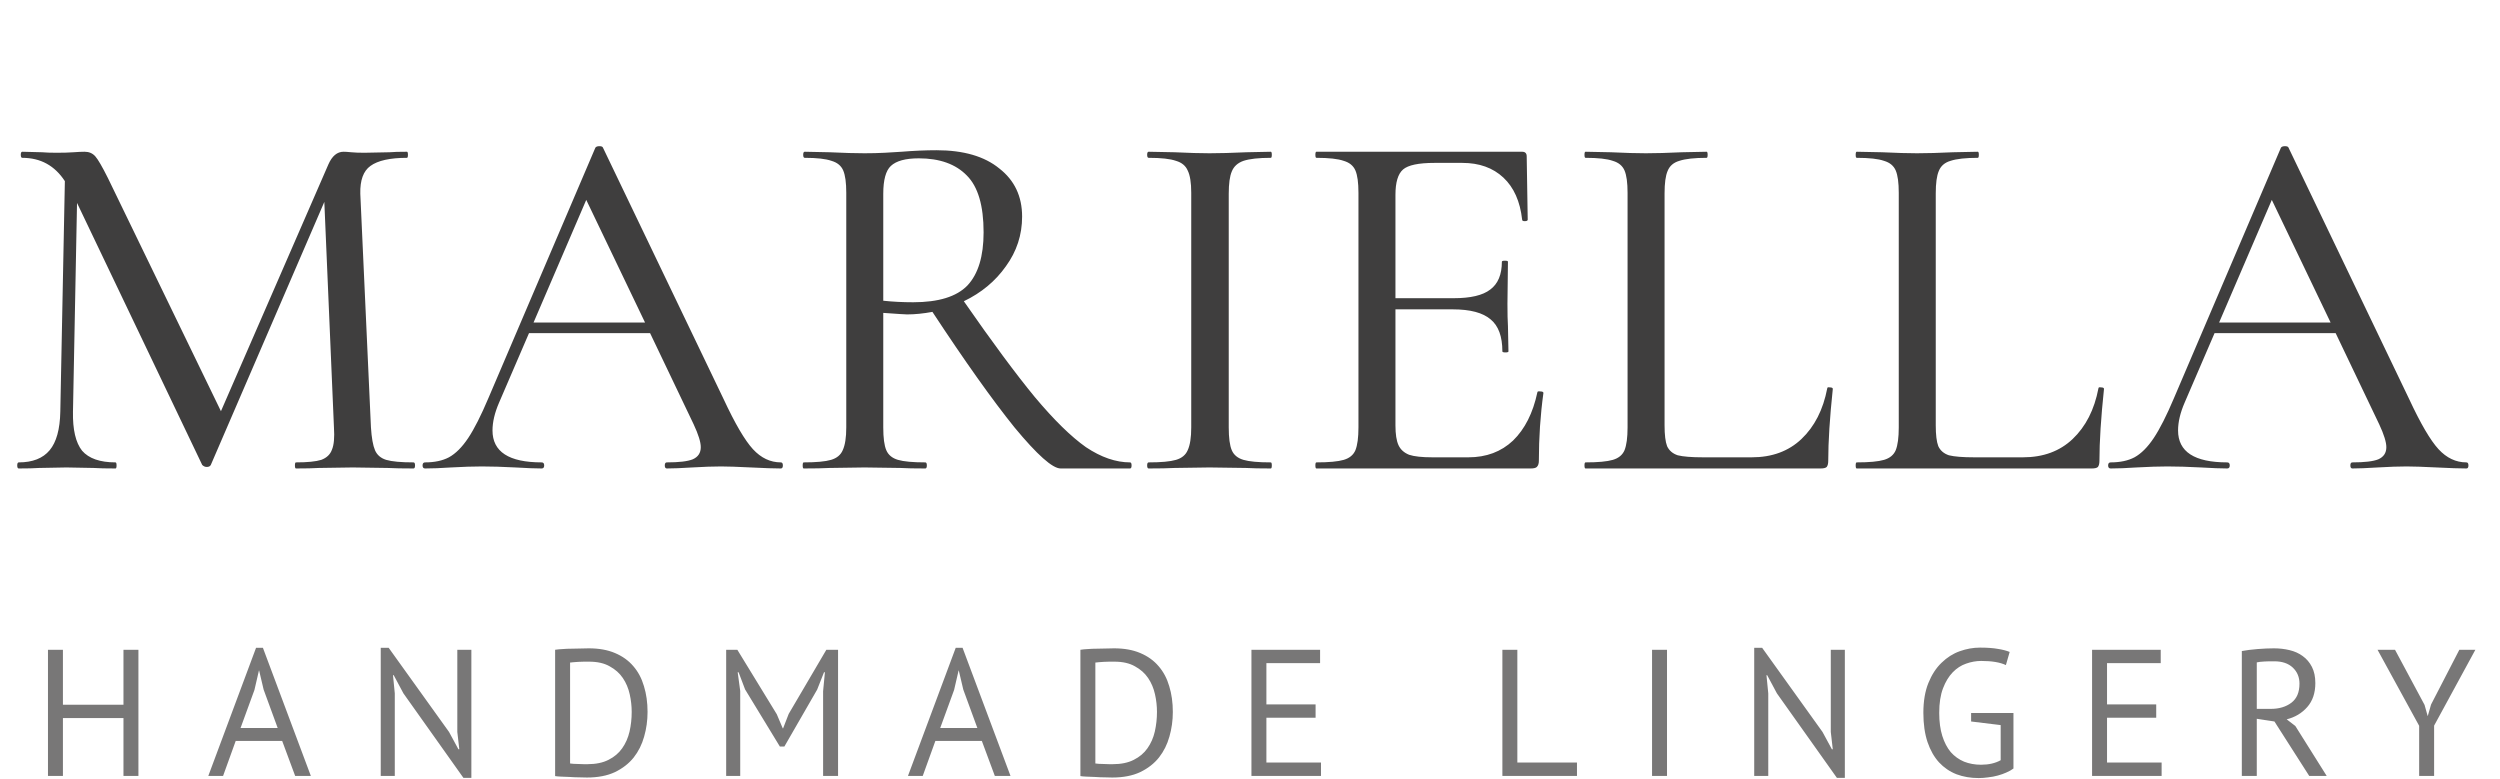
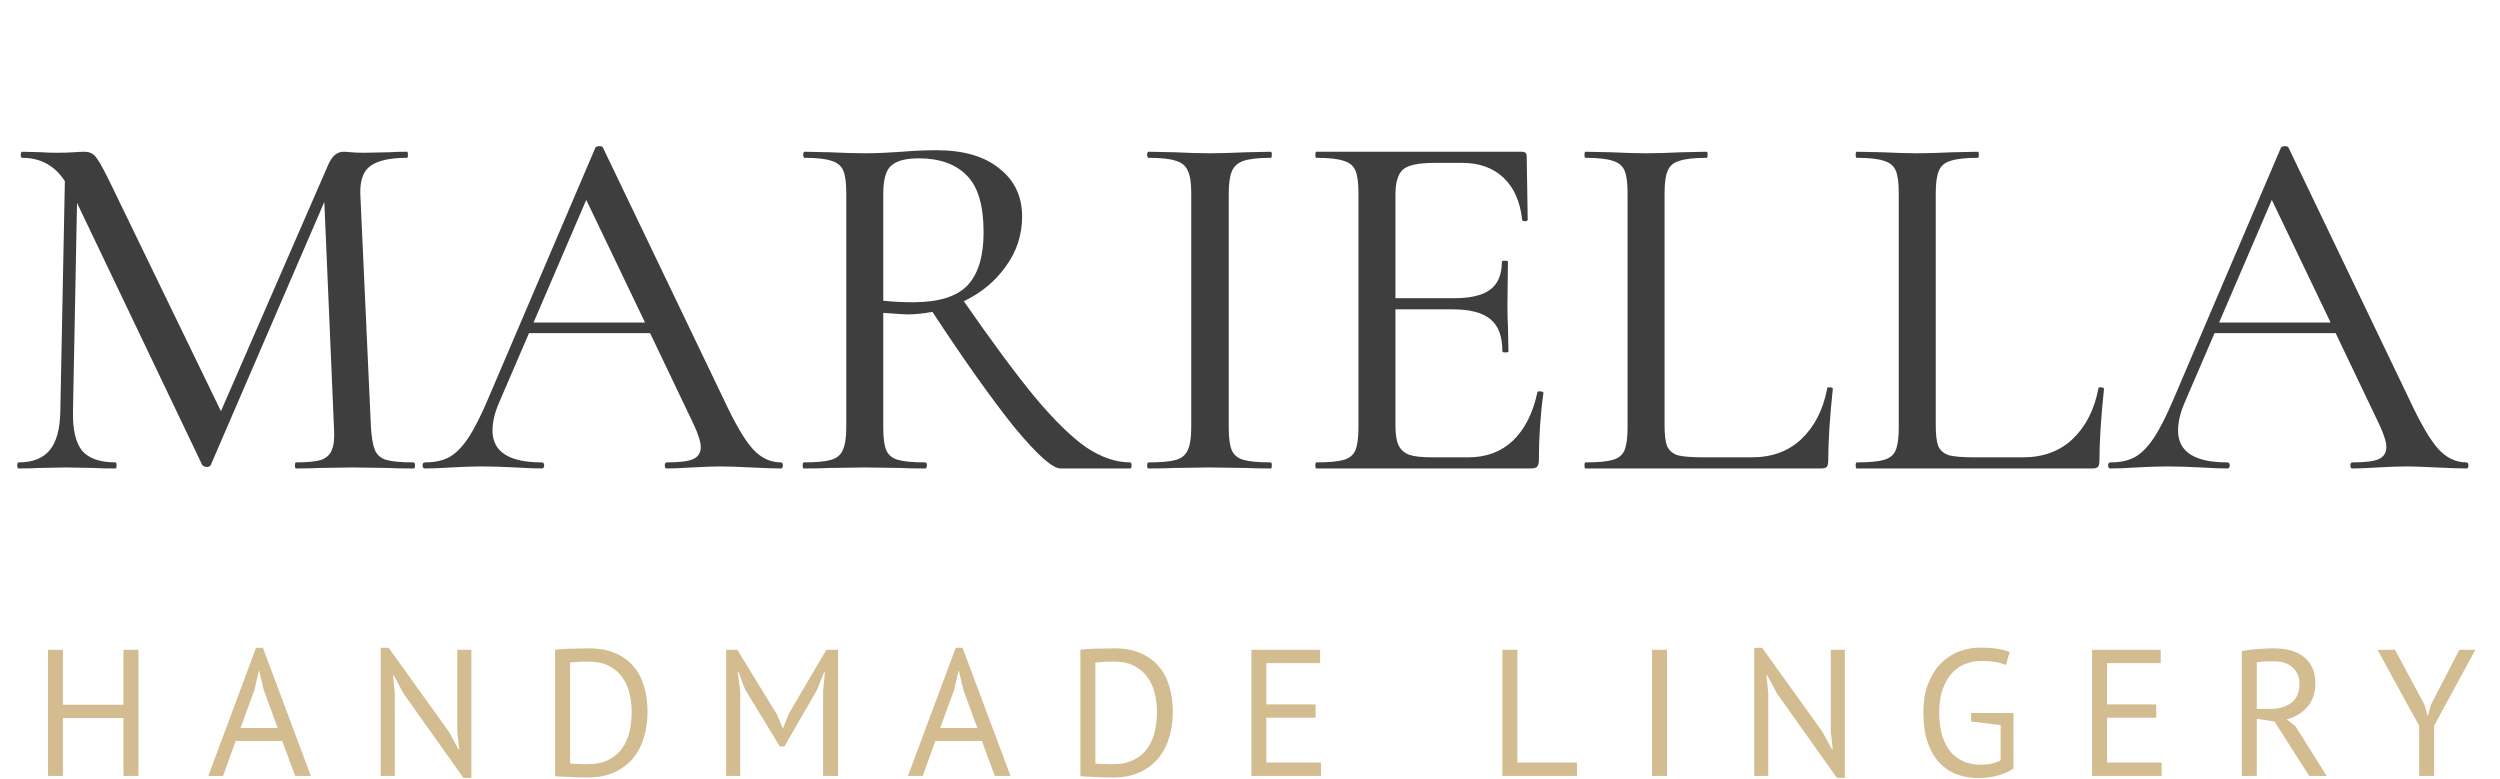
- <svg xmlns="http://www.w3.org/2000/svg" width="2220" height="691" viewBox="0 0 2220 691" fill="none">
+ <svg xmlns="http://www.w3.org/2000/svg" width="2220" height="691" viewBox="0 0 2220 691" fill="FFFFFF">
  <path d="M367.2 410.6C368.1 410.6 368.55 411.5 368.55 413.3C368.55 415.1 368.1 416 367.2 416C357.6 416 349.95 415.85 344.25 415.55L313.2 415.1L283.05 415.55C278.25 415.85 271.5 416 262.8 416C262.2 416 261.9 415.1 261.9 413.3C261.9 411.5 262.2 410.6 262.8 410.6C273 410.6 280.5 409.85 285.3 408.35C290.1 406.55 293.25 403.55 294.75 399.35C296.55 395.15 297.15 388.55 296.55 379.55L288 179.3L187.2 412.85C186.6 414.05 185.4 414.65 183.6 414.65C182.1 414.65 180.75 414.05 179.55 412.85L68.4 180.2L64.8 365.6C64.5 381.5 67.2 393.05 72.9 400.25C78.9 407.15 88.8 410.6 102.6 410.6C103.2 410.6 103.5 411.5 103.5 413.3C103.5 415.1 103.2 416 102.6 416C94.2 416 87.75 415.85 83.25 415.55L58.95 415.1L34.65 415.55C30.45 415.85 24.45 416 16.65 416C15.75 416 15.3 415.1 15.3 413.3C15.3 411.5 15.75 410.6 16.65 410.6C28.95 410.6 38.1 407 44.1 399.8C50.1 392.6 53.25 381.2 53.55 365.6L57.6 160.85C48.6 147.05 36 140.15 19.8 140.15C18.9 140.15 18.45 139.25 18.45 137.45C18.45 135.65 18.9 134.75 19.8 134.75L37.35 135.2C40.65 135.5 45 135.65 50.4 135.65C56.4 135.65 61.35 135.5 65.25 135.2C69.45 134.9 72.75 134.75 75.15 134.75C79.05 134.75 82.2 136.1 84.6 138.8C87 141.5 90.75 147.95 95.85 158.15L196.2 365.15L291.6 146C294.9 138.5 299.4 134.75 305.1 134.75C306.6 134.75 308.85 134.9 311.85 135.2C314.85 135.5 318.75 135.65 323.55 135.65L346.05 135.2C349.35 134.9 354.45 134.75 361.35 134.75C361.95 134.75 362.25 135.65 362.25 137.45C362.25 139.25 361.95 140.15 361.35 140.15C346.35 140.15 335.55 142.55 328.95 147.35C322.65 151.85 319.65 160.1 319.95 172.1L329.4 379.55C330 388.85 331.2 395.6 333 399.8C334.8 404 338.1 406.85 342.9 408.35C348 409.85 356.1 410.6 367.2 410.6ZM693.39 410.6C694.59 410.6 695.19 411.5 695.19 413.3C695.19 415.1 694.59 416 693.39 416C687.69 416 678.84 415.7 666.84 415.1C654.84 414.5 645.99 414.2 640.29 414.2C633.39 414.2 624.84 414.5 614.64 415.1C605.04 415.7 597.54 416 592.14 416C590.94 416 590.34 415.1 590.34 413.3C590.34 411.5 590.94 410.6 592.14 410.6C602.94 410.6 610.59 409.7 615.09 407.9C619.89 405.8 622.29 402.2 622.29 397.1C622.29 392.6 620.19 385.85 615.99 376.85L577.29 295.85H469.74L443.19 357.5C439.29 366.5 437.34 374.75 437.34 382.25C437.34 401.15 451.89 410.6 480.99 410.6C482.49 410.6 483.24 411.5 483.24 413.3C483.24 415.1 482.49 416 480.99 416C475.59 416 467.79 415.7 457.59 415.1C446.19 414.5 436.29 414.2 427.89 414.2C420.39 414.2 411.24 414.5 400.44 415.1C391.44 415.7 383.79 416 377.49 416C375.99 416 375.24 415.1 375.24 413.3C375.24 411.5 375.99 410.6 377.49 410.6C385.89 410.6 392.94 409.1 398.64 406.1C404.64 402.8 410.34 397.1 415.74 389C421.14 380.9 427.14 369.05 433.74 353.45L528.69 131.15C529.29 130.25 530.49 129.8 532.29 129.8C534.09 129.8 535.14 130.25 535.44 131.15L642.54 354.35C652.74 376.25 661.44 391.1 668.64 398.9C675.84 406.7 684.09 410.6 693.39 410.6ZM473.79 286.4H572.79L520.59 177.5L473.79 286.4ZM1003.49 410.6C1004.39 410.6 1004.84 411.5 1004.84 413.3C1004.84 415.1 1004.39 416 1003.49 416H941.836C934.636 416 920.986 403.85 900.886 379.55C881.086 354.95 856.786 320.75 827.986 276.95C819.886 278.45 812.386 279.2 805.486 279.2C803.986 279.2 796.936 278.75 784.336 277.85V379.55C784.336 388.85 785.236 395.6 787.036 399.8C788.836 404 792.286 406.85 797.386 408.35C802.486 409.85 810.586 410.6 821.686 410.6C822.586 410.6 823.036 411.5 823.036 413.3C823.036 415.1 822.586 416 821.686 416C812.086 416 804.736 415.85 799.636 415.55L767.686 415.1L736.636 415.55C730.936 415.85 723.286 416 713.686 416C713.086 416 712.786 415.1 712.786 413.3C712.786 411.5 713.086 410.6 713.686 410.6C724.786 410.6 732.886 409.85 737.986 408.35C743.086 406.85 746.536 404 748.336 399.8C750.436 395.3 751.486 388.55 751.486 379.55V171.2C751.486 162.2 750.586 155.6 748.786 151.4C746.986 147.2 743.536 144.35 738.436 142.85C733.336 141.05 725.386 140.15 714.586 140.15C713.686 140.15 713.236 139.25 713.236 137.45C713.236 135.65 713.686 134.75 714.586 134.75L736.636 135.2C749.236 135.8 759.586 136.1 767.686 136.1C773.986 136.1 779.986 135.95 785.686 135.65C791.386 135.35 796.336 135.05 800.536 134.75C811.636 133.85 821.986 133.4 831.586 133.4C855.586 133.4 874.186 138.8 887.386 149.6C900.886 160.1 907.636 174.35 907.636 192.35C907.636 208.55 902.836 223.25 893.236 236.45C883.936 249.65 871.486 260 855.886 267.5C881.086 303.8 902.086 332.15 918.886 352.55C935.986 372.95 951.136 387.8 964.336 397.1C977.836 406.1 990.886 410.6 1003.49 410.6ZM784.336 267.05C792.736 267.95 801.586 268.4 810.886 268.4C833.386 268.4 849.436 263.45 859.036 253.55C868.636 243.35 873.436 227.6 873.436 206.3C873.436 182.6 868.486 165.8 858.586 155.9C848.686 145.7 834.436 140.6 815.836 140.6C804.136 140.6 795.886 142.85 791.086 147.35C786.586 151.55 784.336 159.8 784.336 172.1V267.05ZM1091.12 379.55C1091.12 388.85 1092.02 395.6 1093.82 399.8C1095.62 404 1099.07 406.85 1104.17 408.35C1109.27 409.85 1117.37 410.6 1128.47 410.6C1129.07 410.6 1129.37 411.5 1129.37 413.3C1129.37 415.1 1129.07 416 1128.47 416C1119.17 416 1111.82 415.85 1106.42 415.55L1074.02 415.1L1042.97 415.55C1037.27 415.85 1029.62 416 1020.02 416C1019.12 416 1018.67 415.1 1018.67 413.3C1018.67 411.5 1019.12 410.6 1020.02 410.6C1031.12 410.6 1039.22 409.85 1044.32 408.35C1049.42 406.85 1052.87 404 1054.67 399.8C1056.77 395.3 1057.82 388.55 1057.82 379.55V171.2C1057.82 162.2 1056.77 155.6 1054.67 151.4C1052.87 147.2 1049.42 144.35 1044.32 142.85C1039.22 141.05 1031.12 140.15 1020.02 140.15C1019.12 140.15 1018.67 139.25 1018.67 137.45C1018.67 135.65 1019.12 134.75 1020.02 134.75L1042.97 135.2C1055.57 135.8 1065.92 136.1 1074.02 136.1C1082.72 136.1 1093.67 135.8 1106.87 135.2L1128.47 134.75C1129.07 134.75 1129.37 135.65 1129.37 137.45C1129.37 139.25 1129.07 140.15 1128.47 140.15C1117.67 140.15 1109.57 141.05 1104.17 142.85C1099.07 144.65 1095.62 147.8 1093.82 152.3C1092.02 156.5 1091.12 163.1 1091.12 172.1V379.55ZM1365.16 348.5C1365.16 347.6 1366.06 347.3 1367.86 347.6C1369.66 347.6 1370.56 348.05 1370.56 348.95C1367.86 368.45 1366.51 388.55 1366.51 409.25C1366.51 411.65 1365.91 413.45 1364.71 414.65C1363.81 415.55 1362.01 416 1359.31 416H1168.96C1168.36 416 1168.06 415.1 1168.06 413.3C1168.06 411.5 1168.36 410.6 1168.96 410.6C1180.06 410.6 1188.16 409.85 1193.26 408.35C1198.36 406.85 1201.81 404 1203.61 399.8C1205.41 395.3 1206.31 388.55 1206.31 379.55V171.2C1206.31 162.2 1205.41 155.6 1203.61 151.4C1201.81 147.2 1198.36 144.35 1193.26 142.85C1188.16 141.05 1180.06 140.15 1168.96 140.15C1168.36 140.15 1168.06 139.25 1168.06 137.45C1168.06 135.65 1168.36 134.75 1168.96 134.75H1351.66C1354.36 134.75 1355.71 136.1 1355.71 138.8L1356.61 195.05C1356.61 195.95 1355.71 196.4 1353.91 196.4C1352.41 196.4 1351.66 195.95 1351.66 195.05C1349.86 178.85 1344.31 166.4 1335.01 157.7C1325.71 149 1313.56 144.65 1298.56 144.65H1273.81C1259.71 144.65 1250.41 146.6 1245.91 150.5C1241.41 154.4 1239.16 161.9 1239.16 173V264.8H1290.91C1305.91 264.8 1316.71 262.25 1323.31 257.15C1330.21 252.05 1333.66 243.8 1333.66 232.4C1333.66 231.8 1334.56 231.5 1336.36 231.5C1338.16 231.5 1339.06 231.8 1339.06 232.4L1338.61 269.75C1338.61 278.45 1338.76 285.05 1339.06 289.55L1339.51 312.05C1339.51 312.65 1338.61 312.95 1336.81 312.95C1335.01 312.95 1334.11 312.65 1334.11 312.05C1334.11 298.85 1330.66 289.4 1323.76 283.7C1316.86 277.7 1305.61 274.7 1290.01 274.7H1239.16V377.75C1239.16 385.55 1240.06 391.4 1241.86 395.3C1243.66 399.2 1246.81 402.05 1251.31 403.85C1255.81 405.35 1262.71 406.1 1272.01 406.1H1303.96C1319.86 406.1 1333.06 401.15 1343.56 391.25C1354.06 381.05 1361.26 366.8 1365.16 348.5ZM1478.13 377.75C1478.13 386.15 1478.88 392.3 1480.38 396.2C1482.18 400.1 1485.33 402.8 1489.83 404.3C1494.63 405.5 1502.13 406.1 1512.33 406.1H1555.53C1573.53 406.1 1588.23 400.7 1599.63 389.9C1611.33 378.8 1618.98 363.8 1622.58 344.9C1622.58 344 1623.33 343.7 1624.83 344C1626.63 344 1627.53 344.45 1627.53 345.35C1624.83 370.85 1623.48 392.15 1623.48 409.25C1623.48 411.65 1623.03 413.45 1622.13 414.65C1621.23 415.55 1619.43 416 1616.73 416H1407.93C1407.33 416 1407.03 415.1 1407.03 413.3C1407.03 411.5 1407.33 410.6 1407.93 410.6C1419.03 410.6 1427.13 409.85 1432.23 408.35C1437.33 406.85 1440.78 404 1442.58 399.8C1444.38 395.3 1445.28 388.55 1445.28 379.55V171.2C1445.28 162.2 1444.38 155.6 1442.58 151.4C1440.78 147.2 1437.33 144.35 1432.23 142.85C1427.13 141.05 1419.03 140.15 1407.93 140.15C1407.33 140.15 1407.03 139.25 1407.03 137.45C1407.03 135.65 1407.33 134.75 1407.93 134.75L1430.43 135.2C1443.03 135.8 1453.38 136.1 1461.48 136.1C1470.18 136.1 1480.83 135.8 1493.43 135.2L1515.48 134.75C1516.08 134.75 1516.38 135.65 1516.38 137.45C1516.38 139.25 1516.08 140.15 1515.48 140.15C1504.68 140.15 1496.58 141.05 1491.18 142.85C1486.08 144.35 1482.63 147.35 1480.83 151.85C1479.03 156.05 1478.13 162.65 1478.13 171.65V377.75ZM1718.95 377.75C1718.95 386.15 1719.7 392.3 1721.2 396.2C1723 400.1 1726.15 402.8 1730.65 404.3C1735.45 405.5 1742.95 406.1 1753.15 406.1H1796.35C1814.35 406.1 1829.05 400.7 1840.45 389.9C1852.15 378.8 1859.8 363.8 1863.4 344.9C1863.4 344 1864.15 343.7 1865.65 344C1867.45 344 1868.35 344.45 1868.35 345.35C1865.65 370.85 1864.3 392.15 1864.3 409.25C1864.3 411.65 1863.85 413.45 1862.95 414.65C1862.05 415.55 1860.25 416 1857.55 416H1648.75C1648.15 416 1647.85 415.1 1647.85 413.3C1647.85 411.5 1648.15 410.6 1648.75 410.6C1659.85 410.6 1667.95 409.85 1673.05 408.35C1678.15 406.85 1681.6 404 1683.4 399.8C1685.2 395.3 1686.1 388.55 1686.1 379.55V171.2C1686.1 162.2 1685.2 155.6 1683.4 151.4C1681.6 147.2 1678.15 144.35 1673.05 142.85C1667.95 141.05 1659.85 140.15 1648.75 140.15C1648.15 140.15 1647.85 139.25 1647.85 137.45C1647.85 135.65 1648.15 134.75 1648.75 134.75L1671.25 135.2C1683.85 135.8 1694.2 136.1 1702.3 136.1C1711 136.1 1721.65 135.8 1734.25 135.2L1756.3 134.75C1756.9 134.75 1757.2 135.65 1757.2 137.45C1757.2 139.25 1756.9 140.15 1756.3 140.15C1745.5 140.15 1737.4 141.05 1732 142.85C1726.9 144.35 1723.45 147.35 1721.65 151.85C1719.85 156.05 1718.95 162.65 1718.95 171.65V377.75ZM2190.17 410.6C2191.37 410.6 2191.97 411.5 2191.97 413.3C2191.97 415.1 2191.37 416 2190.17 416C2184.47 416 2175.62 415.7 2163.62 415.1C2151.62 414.5 2142.77 414.2 2137.07 414.2C2130.17 414.2 2121.62 414.5 2111.42 415.1C2101.82 415.7 2094.32 416 2088.92 416C2087.72 416 2087.12 415.1 2087.12 413.3C2087.12 411.5 2087.72 410.6 2088.92 410.6C2099.72 410.6 2107.37 409.7 2111.87 407.9C2116.67 405.8 2119.07 402.2 2119.07 397.1C2119.07 392.6 2116.97 385.85 2112.77 376.85L2074.07 295.85H1966.52L1939.97 357.5C1936.07 366.5 1934.12 374.75 1934.12 382.25C1934.12 401.15 1948.67 410.6 1977.77 410.6C1979.27 410.6 1980.02 411.5 1980.02 413.3C1980.02 415.1 1979.27 416 1977.77 416C1972.37 416 1964.57 415.7 1954.37 415.1C1942.97 414.5 1933.07 414.2 1924.67 414.2C1917.17 414.2 1908.02 414.5 1897.22 415.1C1888.22 415.7 1880.57 416 1874.27 416C1872.77 416 1872.02 415.1 1872.02 413.3C1872.02 411.5 1872.77 410.6 1874.27 410.6C1882.67 410.6 1889.72 409.1 1895.42 406.1C1901.42 402.8 1907.12 397.1 1912.52 389C1917.92 380.9 1923.92 369.05 1930.52 353.45L2025.47 131.15C2026.07 130.25 2027.27 129.8 2029.07 129.8C2030.87 129.8 2031.92 130.25 2032.22 131.15L2139.32 354.35C2149.52 376.25 2158.22 391.1 2165.42 398.9C2172.62 406.7 2180.87 410.6 2190.17 410.6ZM1970.57 286.4H2069.57L2017.37 177.5L1970.57 286.4Z" fill="#3F3E3E" />
-   <path d="M109.64 637.64H55.88V689H42.6V577H55.88V625.8H109.64V577H122.92V689H109.64V637.64ZM250.58 657.96H209.3L198.1 689H184.98L227.38 575.24H233.46L276.02 689H262.1L250.58 657.96ZM213.62 646.44H246.58L234.1 612.36L230.1 595.4H229.94L225.94 612.68L213.62 646.44ZM358.254 615.72L349.614 599.56H348.974L350.574 615.72V689H338.094V575.24H345.134L398.734 649.96L407.054 665.32H407.854L406.094 649.96V577H418.574V690.76H411.534L358.254 615.72ZM492.95 577C494.977 576.68 497.217 576.467 499.67 576.36C502.23 576.147 504.843 576.04 507.51 576.04C510.283 575.933 512.95 575.88 515.51 575.88C518.177 575.773 520.63 575.72 522.87 575.72C531.83 575.72 539.563 577.107 546.07 579.88C552.683 582.653 558.123 586.547 562.39 591.56C566.657 596.467 569.803 602.387 571.83 609.32C573.963 616.253 575.03 623.88 575.03 632.2C575.03 639.773 574.017 647.08 571.99 654.12C570.07 661.053 566.977 667.24 562.71 672.68C558.443 678.013 552.897 682.333 546.07 685.64C539.243 688.84 530.977 690.44 521.27 690.44C519.563 690.44 517.323 690.387 514.55 690.28C511.883 690.28 509.11 690.173 506.23 689.96C503.35 689.853 500.683 689.747 498.23 689.64C495.777 689.533 494.017 689.373 492.95 689.16V577ZM523.19 587.56C521.803 587.56 520.257 587.56 518.55 587.56C516.95 587.56 515.35 587.613 513.75 587.72C512.15 587.827 510.657 587.933 509.27 588.04C507.99 588.147 506.977 588.253 506.23 588.36V677.96C506.763 678.067 507.777 678.173 509.27 678.28C510.763 678.28 512.31 678.333 513.91 678.44C515.51 678.44 517.057 678.493 518.55 678.6C520.043 678.6 521.057 678.6 521.59 678.6C529.057 678.6 535.297 677.32 540.31 674.76C545.43 672.2 549.483 668.787 552.47 664.52C555.563 660.147 557.75 655.187 559.03 649.64C560.31 643.987 560.95 638.173 560.95 632.2C560.95 626.973 560.363 621.747 559.19 616.52C558.017 611.187 555.99 606.387 553.11 602.12C550.23 597.853 546.337 594.387 541.43 591.72C536.63 588.947 530.55 587.56 523.19 587.56ZM730.917 613.8L732.517 597H731.717L725.637 612.36L696.517 662.92H692.517L661.637 612.2L655.877 597H655.077L657.317 613.64V689H644.837V577H654.757L689.797 634.28L695.077 646.76H695.397L700.357 633.96L733.797 577H744.197V689H730.917V613.8ZM871.88 657.96H830.6L819.4 689H806.28L848.68 575.24H854.76L897.32 689H883.4L871.88 657.96ZM834.92 646.44H867.88L855.4 612.36L851.4 595.4H851.24L847.24 612.68L834.92 646.44ZM959.394 577C961.42 576.68 963.66 576.467 966.114 576.36C968.674 576.147 971.287 576.04 973.954 576.04C976.727 575.933 979.394 575.88 981.954 575.88C984.62 575.773 987.074 575.72 989.314 575.72C998.274 575.72 1006.01 577.107 1012.51 579.88C1019.13 582.653 1024.57 586.547 1028.83 591.56C1033.1 596.467 1036.25 602.387 1038.27 609.32C1040.41 616.253 1041.47 623.88 1041.47 632.2C1041.47 639.773 1040.46 647.08 1038.43 654.12C1036.51 661.053 1033.42 667.24 1029.15 672.68C1024.89 678.013 1019.34 682.333 1012.51 685.64C1005.69 688.84 997.42 690.44 987.714 690.44C986.007 690.44 983.767 690.387 980.994 690.28C978.327 690.28 975.554 690.173 972.674 689.96C969.794 689.853 967.127 689.747 964.674 689.64C962.22 689.533 960.46 689.373 959.394 689.16V577ZM989.634 587.56C988.247 587.56 986.7 587.56 984.994 587.56C983.394 587.56 981.794 587.613 980.194 587.72C978.594 587.827 977.1 587.933 975.714 588.04C974.434 588.147 973.42 588.253 972.674 588.36V677.96C973.207 678.067 974.22 678.173 975.714 678.28C977.207 678.28 978.754 678.333 980.354 678.44C981.954 678.44 983.5 678.493 984.994 678.6C986.487 678.6 987.5 678.6 988.034 678.6C995.5 678.6 1001.74 677.32 1006.75 674.76C1011.87 672.2 1015.93 668.787 1018.91 664.52C1022.01 660.147 1024.19 655.187 1025.47 649.64C1026.75 643.987 1027.39 638.173 1027.39 632.2C1027.39 626.973 1026.81 621.747 1025.63 616.52C1024.46 611.187 1022.43 606.387 1019.55 602.12C1016.67 597.853 1012.78 594.387 1007.87 591.72C1003.07 588.947 996.994 587.56 989.634 587.56ZM1111.28 577H1172.24V588.84H1124.56V625.48H1168.24V637.32H1124.56V677.16H1173.04V689H1111.28V577ZM1400.36 689H1334.12V577H1347.4V677.16H1400.36V689ZM1467.02 577H1480.3V689H1467.02V577ZM1577.9 615.72L1569.26 599.56H1568.62L1570.22 615.72V689H1557.74V575.24H1564.78L1618.38 649.96L1626.7 665.32H1627.5L1625.74 649.96V577H1638.22V690.76H1631.18L1577.9 615.72ZM1750.35 633.16H1787.95V682.44C1786.25 683.72 1784.17 684.893 1781.71 685.96C1779.37 687.027 1776.81 687.933 1774.03 688.68C1771.37 689.427 1768.54 689.96 1765.55 690.28C1762.67 690.707 1759.85 690.92 1757.07 690.92C1749.93 690.92 1743.37 689.8 1737.39 687.56C1731.42 685.213 1726.25 681.693 1721.87 677C1717.5 672.2 1714.09 666.173 1711.63 658.92C1709.18 651.56 1707.95 642.92 1707.95 633C1707.95 622.653 1709.45 613.8 1712.43 606.44C1715.42 599.08 1719.31 593.107 1724.11 588.52C1728.91 583.827 1734.3 580.413 1740.27 578.28C1746.25 576.147 1752.22 575.08 1758.19 575.08C1764.59 575.08 1769.87 575.453 1774.03 576.2C1778.19 576.84 1781.71 577.747 1784.59 578.92L1781.23 590.6C1776.11 588.147 1768.81 586.92 1759.31 586.92C1754.83 586.92 1750.35 587.72 1745.87 589.32C1741.5 590.813 1737.55 593.373 1734.03 597C1730.51 600.627 1727.63 605.373 1725.39 611.24C1723.15 617.107 1722.03 624.36 1722.03 633C1722.03 640.893 1722.94 647.72 1724.75 653.48C1726.57 659.24 1729.07 664.04 1732.27 667.88C1735.58 671.613 1739.53 674.44 1744.11 676.36C1748.7 678.173 1753.71 679.08 1759.15 679.08C1765.98 679.08 1771.79 677.747 1776.59 675.08V643.88L1750.35 640.68V633.16ZM1857.76 577H1918.72V588.84H1871.04V625.48H1914.72V637.32H1871.04V677.16H1919.52V689H1857.76V577ZM1990.74 578.12C1994.8 577.373 1999.44 576.787 2004.66 576.36C2010 575.933 2014.85 575.72 2019.22 575.72C2024.13 575.72 2028.77 576.253 2033.14 577.32C2037.62 578.387 2041.52 580.147 2044.82 582.6C2048.24 585.053 2050.96 588.253 2052.98 592.2C2055.01 596.147 2056.02 600.947 2056.02 606.6C2056.02 615.347 2053.62 622.44 2048.82 627.88C2044.02 633.32 2037.94 636.947 2030.58 638.76L2038.26 644.68L2066.1 689H2050.58L2019.7 640.68L2004.02 638.28V689H1990.74V578.12ZM2019.54 587.24C2018.16 587.24 2016.72 587.24 2015.22 587.24C2013.73 587.24 2012.29 587.293 2010.9 587.4C2009.52 587.507 2008.18 587.613 2006.9 587.72C2005.73 587.827 2004.77 587.987 2004.02 588.2V629.48H2016.5C2023.86 629.48 2029.94 627.667 2034.74 624.04C2039.54 620.413 2041.94 614.76 2041.94 607.08C2041.94 601.32 2039.97 596.573 2036.02 592.84C2032.08 589.107 2026.58 587.24 2019.54 587.24ZM2148.21 644.52L2111.25 577H2126.77L2153.01 625.96L2155.73 635.72H2155.89L2158.77 625.64L2183.89 577H2198.13L2161.49 644.36V689H2148.21V644.52Z" fill="#3F3E3E" fill-opacity="0.7" />
+   <path d="M109.64 637.64H55.88V689H42.6V577H55.88V625.8H109.64V577H122.92V689H109.64V637.64ZM250.58 657.96H209.3L198.1 689H184.98L227.38 575.24H233.46L276.02 689H262.1L250.58 657.96ZM213.62 646.44H246.58L234.1 612.36L230.1 595.4H229.94L225.94 612.68L213.62 646.44ZM358.254 615.72L349.614 599.56H348.974L350.574 615.72V689H338.094V575.24H345.134L398.734 649.96L407.054 665.32H407.854L406.094 649.96V577H418.574V690.76H411.534L358.254 615.72ZM492.95 577C494.977 576.68 497.217 576.467 499.67 576.36C502.23 576.147 504.843 576.04 507.51 576.04C510.283 575.933 512.95 575.88 515.51 575.88C518.177 575.773 520.63 575.72 522.87 575.72C531.83 575.72 539.563 577.107 546.07 579.88C552.683 582.653 558.123 586.547 562.39 591.56C566.657 596.467 569.803 602.387 571.83 609.32C573.963 616.253 575.03 623.88 575.03 632.2C575.03 639.773 574.017 647.08 571.99 654.12C570.07 661.053 566.977 667.24 562.71 672.68C558.443 678.013 552.897 682.333 546.07 685.64C539.243 688.84 530.977 690.44 521.27 690.44C519.563 690.44 517.323 690.387 514.55 690.28C511.883 690.28 509.11 690.173 506.23 689.96C503.35 689.853 500.683 689.747 498.23 689.64C495.777 689.533 494.017 689.373 492.95 689.16V577ZM523.19 587.56C521.803 587.56 520.257 587.56 518.55 587.56C516.95 587.56 515.35 587.613 513.75 587.72C512.15 587.827 510.657 587.933 509.27 588.04C507.99 588.147 506.977 588.253 506.23 588.36V677.96C506.763 678.067 507.777 678.173 509.27 678.28C510.763 678.28 512.31 678.333 513.91 678.44C515.51 678.44 517.057 678.493 518.55 678.6C520.043 678.6 521.057 678.6 521.59 678.6C529.057 678.6 535.297 677.32 540.31 674.76C545.43 672.2 549.483 668.787 552.47 664.52C555.563 660.147 557.75 655.187 559.03 649.64C560.31 643.987 560.95 638.173 560.95 632.2C560.95 626.973 560.363 621.747 559.19 616.52C558.017 611.187 555.99 606.387 553.11 602.12C550.23 597.853 546.337 594.387 541.43 591.72C536.63 588.947 530.55 587.56 523.19 587.56ZM730.917 613.8L732.517 597H731.717L725.637 612.36L696.517 662.92H692.517L661.637 612.2L655.877 597H655.077L657.317 613.64V689H644.837V577H654.757L689.797 634.28L695.077 646.76H695.397L700.357 633.96L733.797 577H744.197V689H730.917V613.8ZM871.88 657.96H830.6L819.4 689H806.28L848.68 575.24H854.76L897.32 689H883.4L871.88 657.96ZM834.92 646.44H867.88L855.4 612.36L851.4 595.4H851.24L847.24 612.68L834.92 646.44ZM959.394 577C961.42 576.68 963.66 576.467 966.114 576.36C968.674 576.147 971.287 576.04 973.954 576.04C976.727 575.933 979.394 575.88 981.954 575.88C984.62 575.773 987.074 575.72 989.314 575.72C998.274 575.72 1006.01 577.107 1012.51 579.88C1019.13 582.653 1024.57 586.547 1028.83 591.56C1033.1 596.467 1036.25 602.387 1038.27 609.32C1040.41 616.253 1041.47 623.88 1041.47 632.2C1041.47 639.773 1040.46 647.08 1038.43 654.12C1036.51 661.053 1033.42 667.24 1029.15 672.68C1024.89 678.013 1019.34 682.333 1012.51 685.64C1005.69 688.84 997.42 690.44 987.714 690.44C986.007 690.44 983.767 690.387 980.994 690.28C978.327 690.28 975.554 690.173 972.674 689.96C969.794 689.853 967.127 689.747 964.674 689.64C962.22 689.533 960.46 689.373 959.394 689.16V577ZM989.634 587.56C988.247 587.56 986.7 587.56 984.994 587.56C983.394 587.56 981.794 587.613 980.194 587.72C978.594 587.827 977.1 587.933 975.714 588.04C974.434 588.147 973.42 588.253 972.674 588.36V677.96C973.207 678.067 974.22 678.173 975.714 678.28C977.207 678.28 978.754 678.333 980.354 678.44C981.954 678.44 983.5 678.493 984.994 678.6C986.487 678.6 987.5 678.6 988.034 678.6C995.5 678.6 1001.74 677.32 1006.75 674.76C1011.87 672.2 1015.93 668.787 1018.91 664.52C1022.01 660.147 1024.19 655.187 1025.47 649.64C1026.75 643.987 1027.39 638.173 1027.39 632.2C1027.39 626.973 1026.81 621.747 1025.63 616.52C1024.46 611.187 1022.43 606.387 1019.55 602.12C1016.67 597.853 1012.78 594.387 1007.87 591.72C1003.07 588.947 996.994 587.56 989.634 587.56ZM1111.28 577H1172.24V588.84H1124.56V625.48H1168.24V637.32H1124.56V677.16H1173.04V689H1111.28V577ZM1400.36 689H1334.12V577H1347.4V677.16H1400.36V689ZM1467.02 577H1480.3V689H1467.02V577ZM1577.9 615.72L1569.26 599.56H1568.62L1570.22 615.72V689H1557.74V575.24H1564.78L1618.38 649.96L1626.7 665.32H1627.5L1625.74 649.96V577H1638.22V690.76H1631.18L1577.9 615.72ZM1750.35 633.16H1787.95V682.44C1786.25 683.72 1784.17 684.893 1781.71 685.96C1779.37 687.027 1776.81 687.933 1774.03 688.68C1771.37 689.427 1768.54 689.96 1765.55 690.28C1762.67 690.707 1759.85 690.92 1757.07 690.92C1749.93 690.92 1743.37 689.8 1737.39 687.56C1731.42 685.213 1726.25 681.693 1721.87 677C1717.5 672.2 1714.09 666.173 1711.63 658.92C1709.18 651.56 1707.95 642.92 1707.95 633C1707.95 622.653 1709.45 613.8 1712.43 606.44C1715.42 599.08 1719.31 593.107 1724.11 588.52C1728.91 583.827 1734.3 580.413 1740.27 578.28C1746.25 576.147 1752.22 575.08 1758.19 575.08C1764.59 575.08 1769.87 575.453 1774.03 576.2C1778.19 576.84 1781.71 577.747 1784.59 578.92L1781.23 590.6C1776.11 588.147 1768.81 586.92 1759.31 586.92C1754.83 586.92 1750.35 587.72 1745.87 589.32C1741.5 590.813 1737.55 593.373 1734.03 597C1730.51 600.627 1727.63 605.373 1725.39 611.24C1723.15 617.107 1722.03 624.36 1722.03 633C1722.03 640.893 1722.94 647.72 1724.75 653.48C1726.57 659.24 1729.07 664.04 1732.27 667.88C1735.58 671.613 1739.53 674.44 1744.11 676.36C1748.7 678.173 1753.71 679.08 1759.15 679.08C1765.98 679.08 1771.79 677.747 1776.59 675.08V643.88L1750.35 640.68V633.16ZM1857.76 577H1918.72V588.84H1871.04V625.48H1914.72V637.32H1871.04V677.16H1919.52V689H1857.76V577ZM1990.74 578.12C1994.8 577.373 1999.44 576.787 2004.66 576.36C2010 575.933 2014.85 575.72 2019.22 575.72C2024.13 575.72 2028.77 576.253 2033.14 577.32C2037.62 578.387 2041.52 580.147 2044.82 582.6C2048.24 585.053 2050.96 588.253 2052.98 592.2C2055.01 596.147 2056.02 600.947 2056.02 606.6C2056.02 615.347 2053.62 622.44 2048.82 627.88C2044.02 633.32 2037.94 636.947 2030.58 638.76L2038.26 644.68L2066.1 689H2050.58L2019.7 640.68L2004.02 638.28V689H1990.74V578.12ZM2019.54 587.24C2018.16 587.24 2016.72 587.24 2015.22 587.24C2013.73 587.24 2012.29 587.293 2010.9 587.4C2009.52 587.507 2008.18 587.613 2006.9 587.72C2005.73 587.827 2004.77 587.987 2004.02 588.2V629.48H2016.5C2023.86 629.48 2029.94 627.667 2034.74 624.04C2039.54 620.413 2041.94 614.76 2041.94 607.08C2041.94 601.32 2039.97 596.573 2036.02 592.84C2032.08 589.107 2026.58 587.24 2019.54 587.24ZM2148.21 644.52L2111.25 577H2126.77L2153.01 625.96L2155.73 635.72H2155.89L2158.77 625.64L2183.89 577H2198.13L2161.49 644.36V689H2148.21V644.52Z" fill="#c0a062" fill-opacity="0.7" />
</svg>
